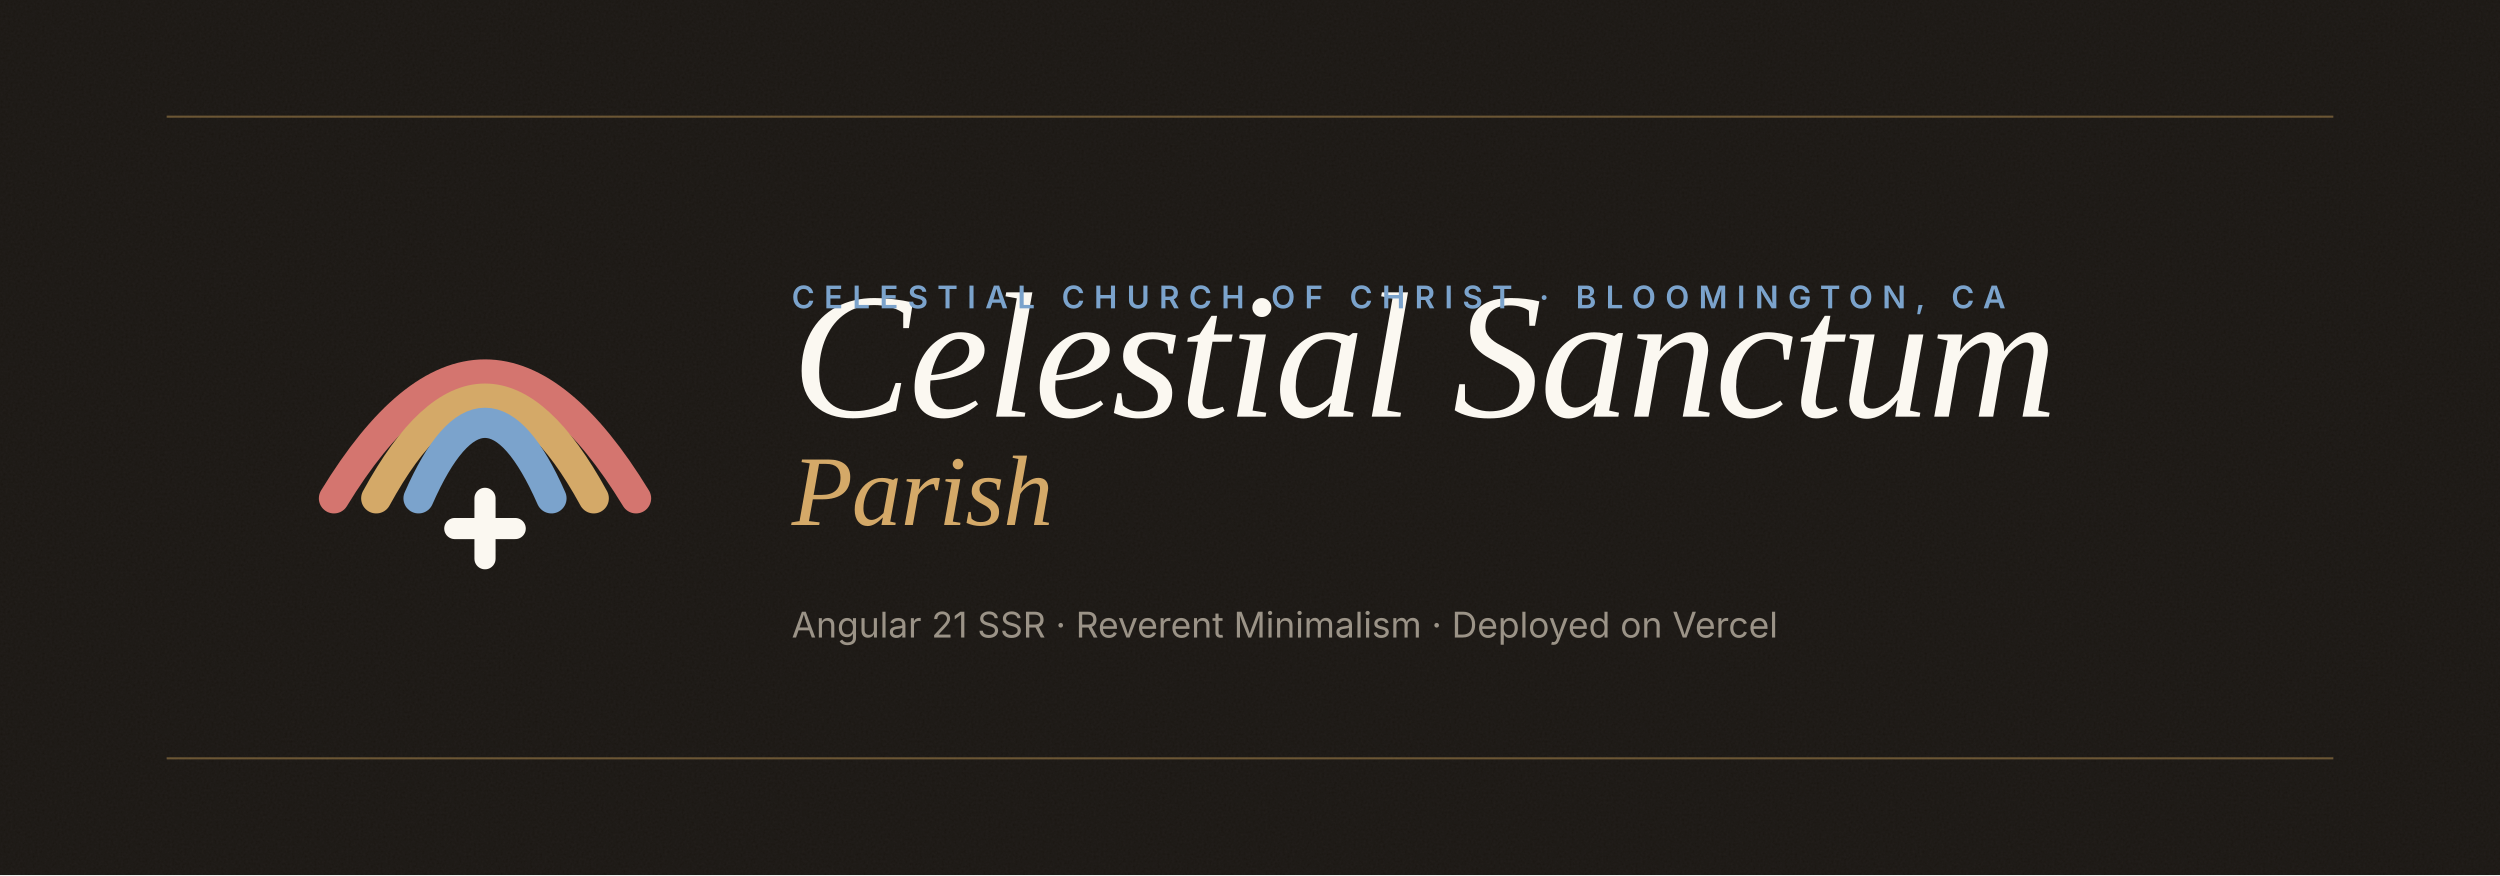
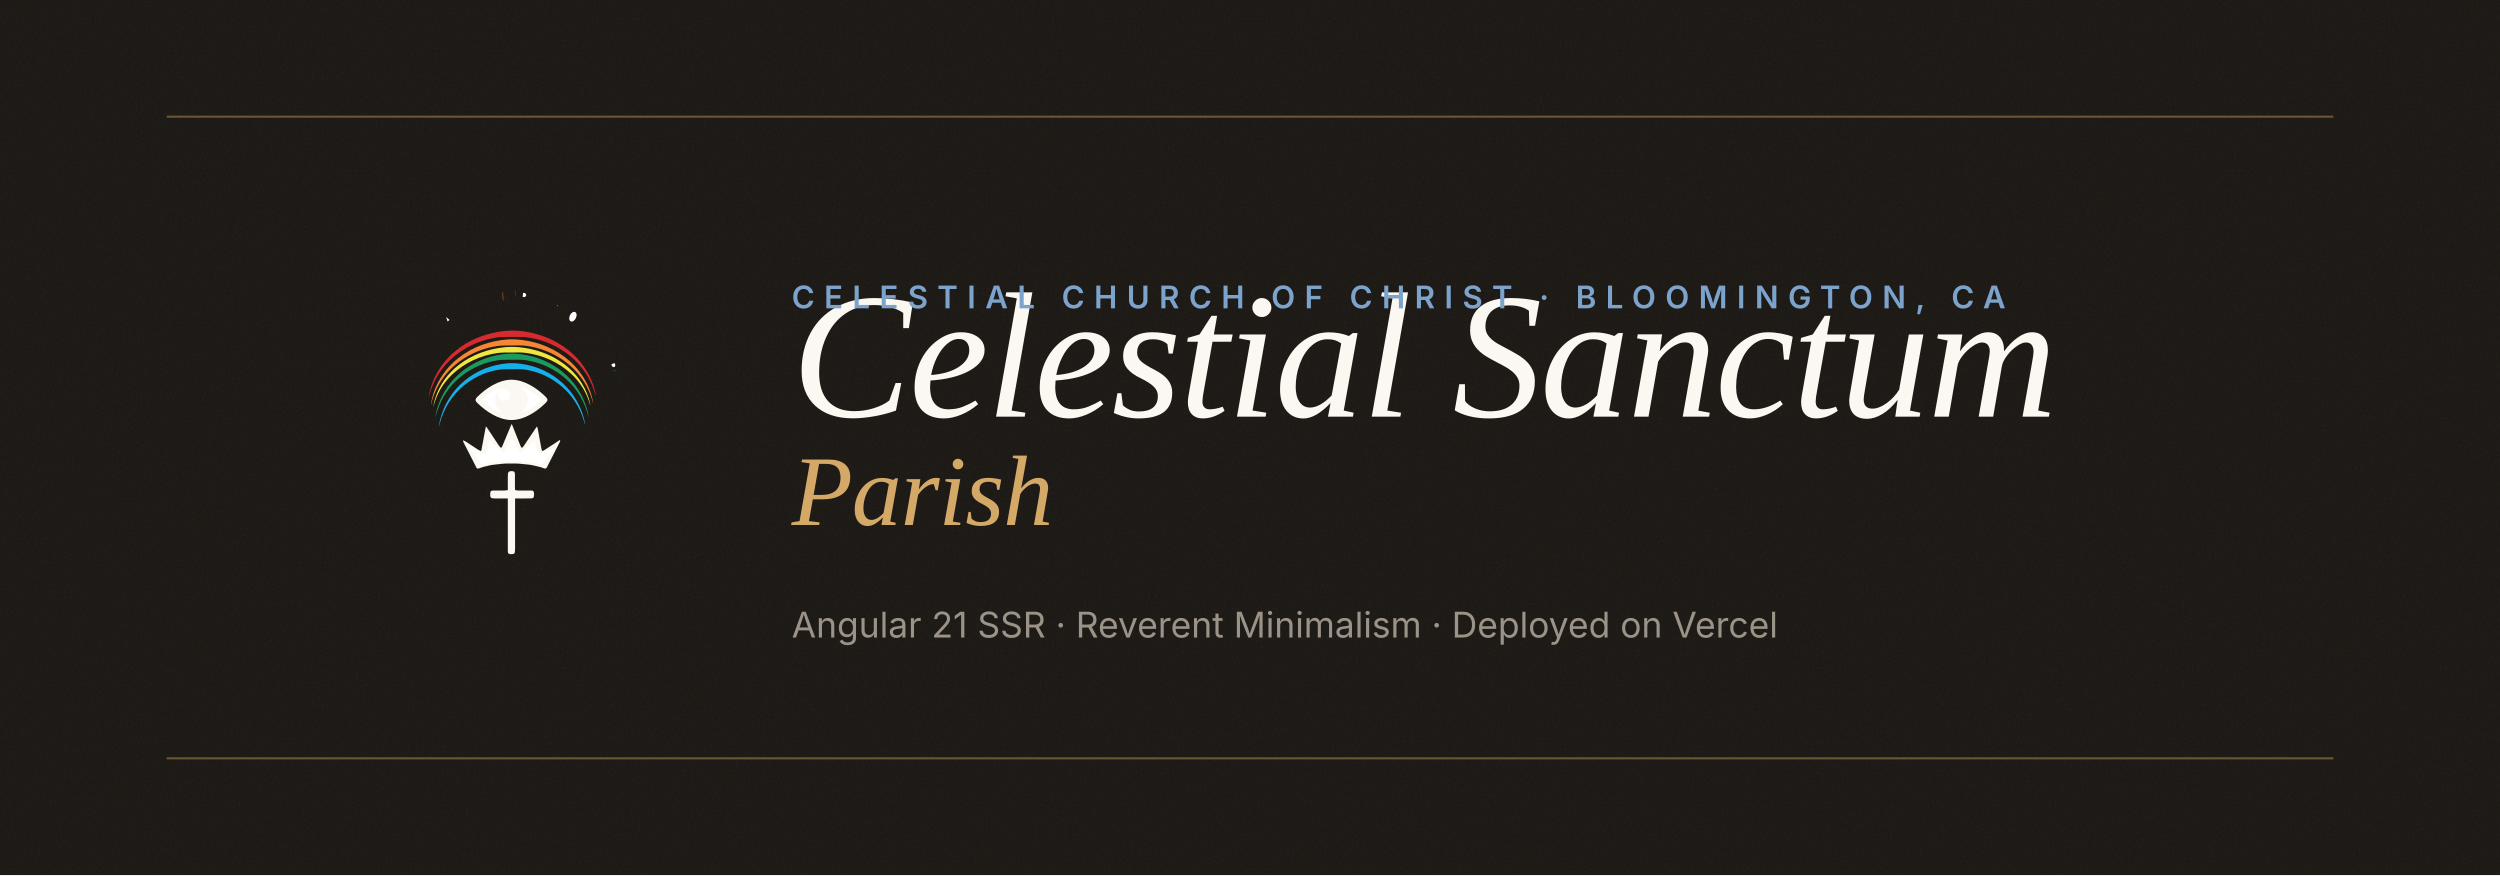
<svg xmlns="http://www.w3.org/2000/svg" viewBox="0 0 1200 420" fill="none">
  <rect width="1200" height="420" fill="#1A1612" />
  <filter id="grain">
    <feTurbulence type="fractalNoise" baseFrequency="0.85" numOctaves="2" stitchTiles="stitch" />
    <feColorMatrix values="0 0 0 0 0.95 0 0 0 0 0.9 0 0 0 0 0.84 0 0 0 0.04 0" />
  </filter>
  <rect width="1200" height="420" filter="url(#grain)" />
  <line x1="80" y1="56" x2="1120" y2="56" stroke="#B89253" stroke-width="1" stroke-opacity="0.5" />
  <line x1="80" y1="364" x2="1120" y2="364" stroke="#B89253" stroke-width="1" stroke-opacity="0.5" />
-   <g transform="translate(140 100) scale(5.8)">
-     <path d="M 3.5 24 Q 16 3.5 28.5 24" stroke="#D4756F" stroke-width="2.5" stroke-linecap="round" fill="none" />
-     <path d="M 7 24 Q 16 7.5 25 24" stroke="#D4A968" stroke-width="2.5" stroke-linecap="round" fill="none" />
-     <path d="M 10.5 24 Q 16 11.5 21.5 24" stroke="#7BA3CC" stroke-width="2.5" stroke-linecap="round" fill="none" />
-     <line x1="16" y1="24" x2="16" y2="29" stroke="#FBF8F1" stroke-width="1.75" stroke-linecap="round" />
-     <line x1="13.5" y1="26.5" x2="18.5" y2="26.5" stroke="#FBF8F1" stroke-width="1.75" stroke-linecap="round" />
+   <g transform="translate(159.26 119.81) scale(0.21144)">
+     <path fill="none" stroke="#7b431a" stroke-width="1.012" d="M417.072 92.366v12.39M388.98 116.5l-.466-20.905" />
+     <path fill="none" stroke="#0d4d2f" stroke-width="1.012" d="M511.948 127.058q-.09.02-.172.03" />
+     <path fill="none" stroke="#FBF8F1" stroke-width="1.012" d="M511.776 127.089q-.303.1-.394.232-.122.183.02.476.08.172.374.264" />
+     <path fill="none" stroke="#FBF8F1" stroke-width="1.012" d="M511.776 127.089q-.09.486 0 .972" />
+     <path fill="none" stroke="#0d4d2f" stroke-width="1.012" d="m645.182 275.042-3.614.263a1 1 0 0 1-.182 0l-3.746-.274" />
+     <path d="M417.072 92.366v12.39c.658 8.97.233 20.875-10.852 22.808q-14.699 2.572-17.24-11.064l-.466-20.905.02-4.15a.559.558-1.654 0 1 .527-.557l7.886-.324a.365.365-1.508 0 1 .385.364q.06 9.162.658 23.942.162 3.857 3.877 5.527a1.832 1.75 52.656 0 0 .962.152c4.88-.607 5.588-5.67 5.476-9.688q-.263-9.09-.11-19.903a.619.618-.494 0 1 .596-.607l7.512-.314a.638.64-2.816 0 1 .658.597zm27.293 20.277q1.832 2.318 2.106 3.735.92 4.677 1.336 9.597.142 1.68.617 3.027a.828.835-6.74 0 1-.87 1.114l-7.036-.78a1.689 1.679-.425 0 1-1.478-1.448q-.982-7.37-1.043-8.078c-.253-3.26-1.427-5.446-4.778-5.629a.752.745 4.926 0 0-.79.658l-1.376 12.371a.948.947 6.374 0 1-1.053.84l-7.056-.79a.774.775 6.3 0 1-.689-.86l3.898-34.986a.419.421 2.397 0 1 .405-.375q9.131-.273 16.309 1.58c4.9 1.255 7.35 4.99 7.278 10.133q-.09 6.115-5.618 9.101a.53.525 56.928 0 0-.162.79m-80.329 8.898 1.073 10.083a.94.937-6.97 0 1-.81 1.033l-7.005.941a.95.96-7.915 0 1-1.073-.82l-4.738-35.148a.684.684 0 0 1 .587-.77l7.653-1.032a.54.54 0 0 1 .608.465l1.66 12.35a.378.37-7.213 0 0 .415.315l9.739-1.316a.734.724-7.961 0 0 .627-.82l-1.71-12.715a.696.706-7.485 0 1 .597-.79l7.704-1.032a.502.491-7.486 0 1 .567.425l4.778 35.411a.756.756 0 0 1-.648.85l-7.44 1.003a.694.694 0 0 1-.78-.597l-1.772-13.17a.448.458-7.678 0 0-.506-.396l-9.577 1.296a.595.601-4.793 0 0-.516.618q.071 2.54.506 3.593a1.147.666-75.128 0 1 .061.223" />
+     <path fill="#f58634" d="M417.072 104.757V92.366zm-28.558-9.162.466 20.905q-1.68-10.488-.466-20.905" />
+     <path d="M475.292 127.888a.706.7.993 0 1 .759.78l-.638 5.72a.744.733.434 0 1-.678.658c-13.97 1.133-24.57-6.196-22.595-21.411q.546-4.14 2.743-8.058c5.629-10.002 19.062-10.731 27.718-4.89a1.194 1.19 30.262 0 1 .405 1.529l-2.612 5.142a.943.94 31.338 0 1-1.387.334c-3.401-2.45-8.119-4.474-12.047-1.974-3.776 2.39-5.365 6.874-5.568 11.247-.384 8.261 6.702 11.612 13.9 10.923" />
+     <path fill="#fff" d="M434.172 98.863a.8.8 0 0 1 .876-.715l1.722.175a4.92 4.566 5.8 0 1 4.434 5.04l-.033.322a4.92 4.566 5.8 0 1-5.356 4.045l-1.722-.175a.8.8 0 0 1-.715-.877z" />
+     <path d="m344.184 100.07.304 7.258a.304.305-1.792 0 1-.304.324c-7.572-.193-14.274 3.695-13.717 11.692.415 6.084 4.697 12.584 11.54 10.863q3.26-.82 6.247-3.058a1.326 1.32-31.382 0 1 1.984.476l2.146 4.424a1.815 1.815-30.737 0 1-.577 2.268c-8.443 6.013-21.198 7.613-27.252-2.835q-3.594-6.185-2.875-14.355c.992-11.409 11.328-18.06 22.292-17.28a.235.223 2.865 0 1 .212.222m167.764 26.989q-.09.02-.172.03-.303.102-.394.233-.122.183.02.476.08.172.374.264l-6.489 18.05a1.095 1.089 19.454 0 1-1.387.657l-6.418-2.247a1.213 1.213 0 0 1-.739-1.549l4.444-12.715a.807.797-70.762 0 0-.486-1.022l-8.564-2.997a.925.916 19.334 0 0-1.174.557l-4.262 12.168a.849.845 18.971 0 1-1.083.527l-6.965-2.44a.88.87-71.04 0 1-.537-1.114l11.47-32.759a1.169 1.165-70.852 0 1 1.478-.718l6.479 2.267a1.145 1.14-69.47 0 1 .678 1.498l-1.316 3.29a.207.04-79.1 0 1-.02.051l-2.571 8.068a.99.98-71.667 0 0 .607 1.225l8.676 3.037a.493.493 0 0 0 .627-.303l3.827-10.923a1.13 1.127 19.483 0 1 1.448-.689l6.479 2.268a1.172 1.169-70.71 0 1 .718 1.498z" />
+     <path fill="#1a9a5e" d="M397.47 107.321q.252 0 .25 2.644 0 2.644-.252 2.644t-.251-2.644q0-2.644.253-2.644" />
+     <path d="m294.684 151.419 9.855-5.687a.99.99 0 0 1 1.388.427l2.757 5.691a.99.99 0 0 1-.397 1.292l-17.896 10.333a.99.99 0 0 1-1.389-.427l-15.168-31.332a.99.99 0 0 1 .397-1.292l6.194-3.572a.99.99 0 0 1 1.388.427l11.482 23.713a.99.99 0 0 0 1.389.427" />
+     <path fill="#FBF8F1" d="M511.776 127.089q-.09.486 0 .972-.293-.092-.374-.264-.142-.293-.02-.476.09-.131.394-.232" />
+     <path fill="#1a9a5e" d="M511.948 127.058q.173.486-.172 1.003-.09-.486 0-.972.081-.01.172-.03" />
+     <path d="M555.745 135.218a19.012 17.078-64 0 1 7.015 24.575 19.012 17.078-64 0 1-23.684 9.6 19.012 17.078-64 0 1-7.015-24.574 19.012 17.078-64 0 1 23.684-9.6" />
+     <path fill="#fff" d="M552.36 141.724a11.672 7.46-64.8 0 1 1.781 13.738 11.672 7.46-64.8 0 1-11.72 7.385 11.672 7.46-64.8 0 1-1.782-13.738 11.672 7.46-64.8 0 1 11.721-7.385" />
+     <path d="m250.57 147.54 7.618-6.13a.98.98 0 0 1 1.243.01l27.097 22.499a.982.982 0 0 1-.013 1.52l-6.192 4.972a.98.98 0 0 1-1.242-.01l-5.912-4.908a.98.98 0 0 0-1.243-.01l-5.644 4.54a.98.98 0 0 0-.325 1.046l2.316 7.786a.98.98 0 0 1-.325 1.045l-5.645 4.541a.982.982 0 0 1-1.557-.485l-10.501-35.372a.98.98 0 0 1 .325-1.044m336.651 24.893-8.251-7.799a.85.85 0 0 0-1.25.089l-3.168 3.98a.85.85 0 0 0 .08 1.147l7.754 7.339a.85.85 0 0 1 .08 1.148l-3.734 4.68v-.001a.85.85 0 0 1-1.249.088l-7.584-7.172a.85.85 0 0 0-1.25.087l-7.663 9.608a.85.85 0 0 1-1.25.087l-5.3-5.022a.85.85 0 0 1-.08-1.147l21.613-27.122a.85.85 0 0 1 1.25-.088l14.937 14.133a.85.85 0 0 1 .08 1.148l-3.766 4.729a.85.85 0 0 1-1.249.088" />
+     <path fill="#fff" d="m260.1 153.45 6.914 5.993a.309.308-43.888 0 1-.01.476l-3.584 2.875a.48.477-28.476 0 1-.76-.223l-2.935-8.868a.235.235-79.014 0 1 .374-.253" />
+     <path d="m260.23 187.406-5.5 5.31a.88.88 0 0 1-1.299-.081l-21.537-26.785a.88.88 0 0 1 .074-1.185l5.5-5.311a.88.88 0 0 1 1.299.081l21.537 26.785a.88.88 0 0 1-.074 1.186m-28.353-11.625-5.418 6.258a.66.66 0 0 0 .024.888l18.459 19.117a.66.66 0 0 1 .024.888l-5.28 6.098a.66.66 0 0 1-.97.026l-18.307-18.949a.66.66 0 0 0-.97.026l-5.274 6.082a.66.66 0 0 1-.97.026l-4.54-4.7a.66.66 0 0 1-.024-.887l17.701-20.452a.66.66 0 0 1 .972-.026l4.549 4.718a.66.66 0 0 1 .024.887" />
+     <path fill="#d52b30" d="M219.555 338.252c3.969-35.958 22.687-70.681 47.742-96.02q5.447-5.517 15.408-13.677c26.554-21.735 59.444-35.513 94.016-41.627q21.745-3.847 41.586-2.926 22.484 1.053 46.861 7.836 53.877 14.972 91.88 54.909 11.196 11.763 22.767 30.896 9.516 15.722 16.086 37.082 3.058 9.941 3.776 19.093.01.05.01.111c-4.687-17.665-11.47-34.693-21.188-50.08-26.027-41.202-68.413-69.71-115.598-81.038-7.998-1.913-15.418-2.834-24.58-4.332q-1.437-.233-4.788-.233-19.204.02-40.463-.061-10.225-.04-18.354 1.255-14.102 2.248-26.857 5.943c-38.428 11.105-74.336 34.622-98.197 66.591q-21.886 29.328-30.107 66.278" />
+     <path d="M613.688 206.709c-1.144-4.16-6.155-11.672-11.56-9.739q-5.558 1.984-8.22 6.985c-3.29 6.155.789 12.442 5.83 16.026a.827.814-53.25 0 1 .162 1.184l-3.492 4.394a1.01.998 29.082 0 1-1.124.313c-2.268-.79-4.242-2.996-5.821-4.89-6.064-7.247-7.825-16.672-2.095-24.548 5.78-7.917 16.177-11.308 24.518-5.386q6.135 4.353 8.94 12.148a1.27 1.266 67.208 0 1-.639 1.57l-5.213 2.52a.923.916-20.635 0 1-1.286-.577m-395.256 29.52a1.76 1.76 55.047 0 1-2.51-.446l-2.623-3.968a1.724 1.718 56.821 0 1 .496-2.39q4.616-3.026 7.046-7.926a1.824 1.811 43.504 0 0-.05-1.7q-1.782-3.18-5.052-.993c-4.738 3.179-11.207 8.21-16.795 3.108-3.806-3.472-4.06-10.113-2.116-14.699q2.552-5.983 7.907-9.961a1.132 1.13 54.948 0 1 1.61.283l3.087 4.677a1.306 1.301-35.052 0 1-.314 1.772c-2.51 1.852-4.656 4.06-5.942 6.853-.83 1.792.648 3.442 2.4 3.31 1.67-.131 3.633-1.862 6.033-3.452 4.332-2.895 9.273-4.231 13.393-.242q2.723 2.632 3.158 6.55c.84 7.622-3.857 14.921-9.728 19.224" />
+     <path fill="#f58634" d="M408.1 203.68q5.297-.041 6.2-.002c41.403 1.806 81.765 15.26 114.808 40.346q22.028 16.723 37.04 38.296c13.8 19.822 23.598 42.417 27.202 66.187a.195.183-11.351 0 1-.151.212h-.01a.177.175 77.65 0 1-.203-.131c-10.984-44.24-38.671-80.319-77.302-103.836q-34.652-21.097-75.099-26.355c-10.083-1.31-19.892-.827-32.379-.731s-22.302-.239-32.364 1.226q-40.361 5.875-74.687 27.499c-38.267 24.104-65.4 60.602-75.707 105.004a.177.175-78.525 0 1-.2.135h-.01a.195.183 10.476 0 1-.156-.21c3.24-23.822 12.694-46.565 26.187-66.595q14.682-21.8 36.452-38.858c32.656-25.587 72.808-39.656 114.178-42.094q.902-.053 6.2-.093" />
+     <path d="m606.85 247.546 10.861-7.186a.82.82 0 0 0 .258-1.095l-4.979-8.61a.82.82 0 0 0-1.162-.273l-10.31 6.823a.82.82 0 0 1-1.163-.273l-3.896-6.747a.82.82 0 0 1 .258-1.094l28.514-18.864a.82.82 0 0 1 1.163.274l3.895 6.746a.82.82 0 0 1-.257 1.094l-9.87 6.529a.82.82 0 0 0-.257 1.093l4.96 8.6a.82.82 0 0 0 1.162.273l9.347-6.185a.82.82 0 0 1 1.163.274l3.876 6.716a.82.82 0 0 1-.258 1.094l-28.534 18.875a.82.82 0 0 1-1.163-.274l-3.865-6.696a.82.82 0 0 1 .257-1.094" />
+     <path fill="#f0e641" d="M408.126 220.857q9.088-.049 16.786.668c37.149 3.457 72.803 16.12 102.363 38.17q20.43 15.235 34.136 34.389 14.68 20.5 21.856 43.287 2.754 8.757 3.888 16.926.03.183.01.284a.042.04 43.494 0 1-.081 0q-11.753-43.156-43.358-72.352c-28.872-26.685-65.144-42.893-104.148-47.817-9.89-1.25-20.859-.838-31.384-.783-10.525.056-21.498-.239-31.374 1.116-38.949 5.338-75.047 21.93-103.634 48.92q-31.293 29.53-42.588 72.808a.042.04-44.102 0 1-.08 0q-.022-.1.006-.283 1.047-8.181 3.708-16.967 6.935-22.862 21.395-43.517 13.503-19.297 33.77-34.75c29.324-22.36 64.842-35.402 101.952-39.252q7.69-.8 16.777-.847" />
+     <path d="m204.729 248.003 5.893-11.633a.71.71 0 0 1 .987-.293l4.936 2.853a.71.71 0 0 1 .277.934l-10.22 20.155a.71.71 0 0 1-.986.294l-28.635-16.531a.71.71 0 0 1-.278-.934l10.039-19.811a.71.71 0 0 1 .986-.294l4.955 2.855a.71.71 0 0 1 .279.934l-5.72 11.295a.71.71 0 0 0 .277.934l4.015 2.317a.71.71 0 0 0 .986-.293l5.236-10.318a.71.71 0 0 1 .986-.293l4.895 2.824a.71.71 0 0 1 .278.934l-5.366 10.596a.71.71 0 0 0 .278.934l4.916 2.835a.71.71 0 0 0 .986-.294" />
+     <path fill="#1a9a5e" d="M408.89 236.106q5.538-.008 6.917.079 55.87 3.496 100.18 35.182 7.866 5.628 17.706 14.922 9.132 8.625 15.63 16.936 21.979 28.072 30.978 62.481 1.893 7.239 2.663 14.79.01.02.01.041 0 .405-.03-.02 0-.05-.02-.112-3.372-13.15-8.747-26.533c-22.15-55.152-74.255-93.49-132.545-102.66q-6.915-1.094-16.3-1.15-6.869-.04-16.423-.028-9.555.012-16.424.071-9.385.08-16.296 1.192c-58.266 9.325-110.27 47.798-132.276 103.008q-5.34 13.397-8.677 26.556-.02.061-.02.112-.03.425-.03.02 0-.02.01-.04.75-7.555 2.623-14.798 8.91-34.432 30.814-62.562 6.477-8.328 15.586-16.977 9.816-9.32 17.667-14.969 44.226-31.802 100.088-35.444 1.378-.09 6.916-.097" />
+     <path d="m645.182 275.042-3.614.263a1 1 0 0 1-.182 0l-3.746-.274q-.678-.779-1.62-1.083a.576.576 0 0 0-.729.365q-.981 2.844-2.945 4.505-7.735 6.55-8.423 7.299a.992.992 57.3 0 1-1.67-.365l-2.309-6.945a2.146 2.144 60.77 0 1 .648-2.298q5.862-4.98 6.641-5.618 3.381-2.784 1.276-6.661a.857.852-26.88 0 0-1.124-.365l-10.214 4.95a1.116 1.113 67.774 0 1-1.54-.647l-2.398-7.269a.84.832 69.055 0 1 .455-1.032q8.352-3.625 18.303-8.463.456-.223 1.954-.588a1.305.92-54.827 0 0 .283-.1l8.94-4.384a1.454 1.454-26.474 0 1 1.933.648c3.685 7.177 11.348 23.01.081 28.062" />
+     <path fill="#fff" d="M641.055 257.86a.98.98 0 0 1 1.281.536l.83 2.023a4.89 3.837 67.7 0 1-1.695 5.98l-.393.161a4.89 3.837 67.7 0 1-5.405-3.068l-.83-2.023a.98.98 0 0 1 .536-1.281z" />
+     <path fill="#15b0e9" d="M407.903 257.816q6.193-.059 7.158.004 57.356 3.727 99.945 37.58 20.955 16.653 35.178 38.367 14.396 21.968 21.654 47.418 2.5 8.757 3.645 17.503a.063.06 34.191 0 1-.122.02c-2.267-6.995-4.343-14.82-6.499-20.54q-18.779-49.888-62.886-79.61-30.654-20.662-67.7-26.217c-9.561-1.433-19.102-.938-30.242-.832-11.14.107-20.688-.205-30.22 1.41q-36.933 6.263-67.186 27.507-43.531 30.56-61.352 80.799c-2.047 5.76-3.972 13.623-6.106 20.66a.063.06-35.287 0 1-.121-.017q.976-8.767 3.309-17.57 6.77-25.585 20.743-47.823 13.805-21.983 34.438-39.034 41.934-34.66 99.208-39.485.963-.08 7.156-.14" />
+     <path d="m193.921 273.518 4.306-12.3a.597.597 0 0 1 .798-.353l5.347 2.275a.597.597 0 0 1 .33.747l-7.541 21.527a.597.597 0 0 1-.798.352l-30.402-12.935a.597.597 0 0 1-.33-.747l2.804-8.021a.597.597 0 0 1 .797-.353l23.892 10.16a.597.597 0 0 0 .797-.352" />
+     <path fill="#1a9a5e" d="M645.182 275.042q-3.604 1.883-7.542-.01l3.746.273a1 1 0 0 0 .182 0z" />
+     <path d="m656.506 279.023 2.34 7.883a.71.71 0 0 1-.457.874l-31.687 10.488a.71.71 0 0 1-.902-.471l-2.34-7.874a.71.71 0 0 1 .457-.874l31.686-10.497a.71.71 0 0 1 .903.47M173.332 294.55l1.7-8.433a1.156 1.15 13.177 0 1 1.428-.881l4.252 1.123a1.329 1.321 14.255 0 1 .952 1.59l-2.693 11.298a.418.415 13.692 0 0 .304.496l6.124 1.62a.498.491-75.553 0 0 .608-.365l3.188-13.373a.498.491-75.553 0 1 .608-.365l5.355 1.418a.7.697 14.037 0 1 .506.84l-5.365 22.484a.727.72-76.062 0 1-.88.537l-31.15-8.251a.857.854 14.203 0 1-.618-1.033l5.244-22.018a.346.344 14.039 0 1 .425-.253l5.831 1.549a.366.359-75.773 0 1 .253.435l-2.986 12.533a.867.852-75.971 0 0 .607 1.032l4.525 1.195a.777.775 16.212 0 0 .942-.516l.82-2.602z" />
+     <path fill="#FBF8F1" d="M407.94 295.41c28.95-.02 57.636 19.006 77.583 38.757 1.74 1.722 4.073 4.453 4.075 6.91s-2.328 5.19-4.065 6.915c-19.92 19.78-48.579 38.844-77.53 38.865-28.95.02-57.636-19.005-77.583-38.756-1.74-1.723-4.073-4.453-4.075-6.91s2.328-5.19 4.065-6.916c19.92-19.779 48.578-38.844 77.53-38.864" />
+     <path d="M663.151 318.36a.265.269 6.23 0 1-.273.222l-7.006-.304a.186.184 8.81 0 1-.172-.232q1.58-5.882-.435-10.245-.638-1.367-1.549-1.58a2.526 2.343-75.669 0 0-2.824 1.823c-1.742 6.256-1.701 16.015-10.428 16.946q-8.007.85-11.064-7.086-2.896-7.522-1.215-16.36a.9.898 8.375 0 1 .982-.728l5.841.648a.623.619 8.808 0 1 .537.728c-.78 4.404-1.438 9.223 1.305 12.523q1.458 1.741 3.27-.101 1.256-1.266 1.711-4.07c1.023-6.378 2.44-13.17 9.84-13.99 4.97-.547 8.98 3.057 10.508 7.714q2.237 6.843.972 14.091m-481.133-.293a1.335 1.325-7.285 0 1 1.215-1.56l3.978-.283a1.505 1.503-5.73 0 1 1.6 1.306c1.437 11.146-2.015 26.372-15.864 26.463q-15.62.111-18.282-14.841-1.428-8.048 1.822-16.228a.97.964-69.477 0 1 1.215-.557l4.818 1.691a1.148 1.141 21.085 0 1 .679 1.518q-1.742 4.232-1.944 5.852-1.154 9.283 7.208 11.925 5.466 1.731 9.658-1.488c4.09-3.138 4.757-9.03 3.897-13.798" />
+     <path fill="#fff" d="M370.64 341.093q-.013 9.977 7.02 19.268 4.051 5.345 6.279 7.451.131.122.182.344.05.243-.01.395-.172.425-.658.334-5.001-.931-10.063-3.523c-11.733-5.993-23.668-14.132-32.395-24.144a.15.028 47.005 0 1-.062-.098l-.002-.069.002-.068a.15.028-46.845 0 1 .063-.098c8.754-9.988 20.712-18.094 32.461-24.054q5.07-2.578 10.073-3.495.486-.09.657.336.06.152.009.395-.051.222-.183.343-2.233 2.1-6.3 7.434-7.058 9.271-7.072 19.249m60.665 28.582a.545.545 16.969 0 1-.496-.932c13.08-12.006 19.821-28.305 9.04-44.613q-4.14-6.267-8.058-10.083a.533.532 70.066 0 1 .425-.911q1.822.182 4.231 1.073c9.85 3.654 18.921 9.89 28.407 17.129q5.112 3.897 9.566 9.556a.477.467-45.651 0 1 0 .577q-2.895 3.827-6.246 6.712-12.027 10.356-26.098 17.453-5.396 2.723-10.771 4.039" />
+     <path fill="#fff" d="M404.681 330.78a12.13 12.13 0 0 1-12.127 12.129h-2.39a12.13 12.13 0 0 1-12.127-12.128v-2.51a12.13 12.13 0 0 1 12.127-12.129h2.39a12.13 12.13 0 0 1 12.127 12.128z" />
+     <path d="m658.119 335.252-.353-8.63a.537.537 0 0 1 .497-.556l5.955-.438a.537.537 0 0 1 .576.513l1.18 28.284a.537.537 0 0 1-.497.558l-5.905.428a.537.537 0 0 1-.575-.512l-.368-8.775a.537.537 0 0 0-.575-.513l-25.795 1.874a.537.537 0 0 1-.575-.513l-.37-8.736a.537.537 0 0 1 .498-.558l25.81-1.869a.537.537 0 0 0 .497-.557" />
+     <path fill="#FBF8F1" d="M298.234 432.976q.01.01.122.152a1.73 1.703 76.875 0 0 .992.628q2.48.546 3.006.9 19.215 12.655 28.579 18.719 3.32 2.146 7.035 3.664a1.081 1.079 16.347 0 0 1.468-.8l10.043-53.481a.942.94-57.027 0 1 1.7-.365q2.673 3.888 27.678 41.78 1.72 2.611 3.826 4.91a1.902 1.883 52.34 0 0 2.42.323q.982-.627 1.71-2.399 15.712-38.216 19.812-47.509.931-2.095 1.184-2.743a.62.62-45.448 0 1 1.154-.01q12.786 32.283 19.68 49.503.557 1.397 1.58 2.844a1.697 1.695-39.271 0 0 2.54.254q1.509-1.418 2.562-2.896 3.583-5.041 27.576-41 1.68-2.52 2.632-3.725a.38.378-35.274 0 1 .658.112q1.113 3.391 1.69 6.418 4.657 24.741 7.593 41.455c.435 2.47 1.255 4.596 1.66 6.985a.66.656-14.143 0 0 .87.516q3.129-1.083 5.903-2.915 19.143-12.543 33.154-21.654a.947.94-20.382 0 1 1.447.658q.213 1.458-.81 3.402-5.628 10.76-29.62 57.925-1.823 3.584-6.641 1.843c-4.768-1.711-8.615-3.3-13.96-4.272-5.204-.942-13.788-3.554-20.399-4.04q-7.289-.526-15.782-1.62c-10.67-1.366-22.768-.789-32.112-.93-9.718-.142-20.823 1.812-30.41 2.591-7.785.638-13.93 2.693-22.585 4.535-3.706.79-7.947 2.49-11.035 3.635q-2.176.8-4.525.647a2.246 2.223-11.091 0 1-1.843-1.224q-3.219-6.439-29.347-57.491-1.822-3.553-1.7-5.163a.283.282 26.814 0 1 .495-.162" />
+     <path fill="#fff" d="M408.883 430.415q.7 0 .966.42 7.588 11.981 18.43 29.413a1.21 1.207 52.078 0 0 1.863.233l27.404-26.472a1.608 1.603 59.66 0 1 2.652.698L467 457.282a.614.52 40.269 0 1 .03.183q.101 2.156 1.56 6.084a.784.776 78.038 0 0 .768.506q2.258-.142 4.465-1.053 11.024-4.576 29.307-12.502.992-.436 1.923-.162a.907.905-62.645 0 1 .456 1.437l-27.83 34.916a1.1 1.081 13.012 0 1-.627.384c-4.667.891-9.516-1.427-14.213-1.964q-6.51-.749-14.486-2.196a15.842 15.382-39 0 0-2.805-.253q-4.241.02-5.183-.112-5.679-.84-9.06-.567a5.715 5.57 48.224 0 1-1.61-.111q-2.703-.597-3.783-.644-4.71-.202-17.071-.213t-17.072.185q-1.08.045-3.784.638a5.715 5.57-48.129 0 1-1.61.108q-3.38-.279-9.062.552-.941.13-5.183.103a15.842 15.382 39.095 0 0-2.804.248q-7.98 1.435-14.49 2.173c-4.699.53-9.552 2.84-14.217 1.94a1.1 1.081-12.918 0 1-.627-.385l-27.771-34.961a.907.905 62.74 0 1 .457-1.437q.932-.272 1.924.165 18.27 7.957 29.286 12.55 2.205.916 4.463 1.061a.784.776-77.943 0 0 .77-.505q1.464-3.925 1.569-6.081a.614.52-40.174 0 1 .03-.183l6.84-22.563a1.608 1.603-59.566 0 1 2.654-.695l27.36 26.518a1.21 1.207-51.984 0 0 1.864-.23q10.87-17.414 18.478-29.383.266-.418.966-.418" />
+     <path fill="#FBF8F1" d="M416.11 565.552q-.12 76.998-.05 113.22.01 4.757-.445 8.088c-.679 4.99-6.135 4.667-10.488 4.404-5.325-.314-5.507-3.665-5.507-8.342q.06-72.767-.03-117.249a.688.678 0 0 0-.69-.678q-24.447-.02-27.626-.03-5.304-.03-8.15-.77c-4.514-1.174-3.664-10.397-3.036-13.687.617-3.199 3.827-3.593 6.63-3.593q18.101.02 24.61-.03c2.693-.01 5.71-.568 7.735-.83a.547.542-3.129 0 0 .476-.527q.182-16.572.09-30.057-.02-3.857.385-7.248c.72-6.054 7.623-5.79 12.098-4.93 2.976.577 3.624 4.06 3.634 6.671q.04 14.69.03 29.611 0 1.64.314 5.79a.682.685 3.386 0 0 .547.618q4.545.911 6.013.911 18.759.02 30.664.03 5.021.01 5.568 5.012.536 4.818-.172 8.888c-.598 3.493-4.13 3.968-7.208 4.019q-9.698.192-34.835.152a.557.557 0 0 0-.556.557" />
  </g>
  <text x="380" y="200" font-family="Cormorant Garamond, Garamond, Times New Roman, serif" font-size="86" font-style="italic" font-weight="500" fill="#FBF8F1" letter-spacing="-1">Celestial Sanctum</text>
  <text x="380" y="252" font-family="Cormorant Garamond, Garamond, Times New Roman, serif" font-size="48" font-style="italic" font-weight="400" fill="#D4A968" letter-spacing="-0.5">Parish</text>
  <text x="380" y="148" font-family="Inter, system-ui, sans-serif" font-size="15" font-weight="600" fill="#7BA3CC" letter-spacing="4.5">CELESTIAL CHURCH OF CHRIST · BLOOMINGTON, CA</text>
  <text x="380" y="306" font-family="Inter, system-ui, sans-serif" font-size="17" fill="#9B9387" font-weight="400">Angular 21 SSR · Reverent Minimalism · Deployed on Vercel</text>
</svg>
